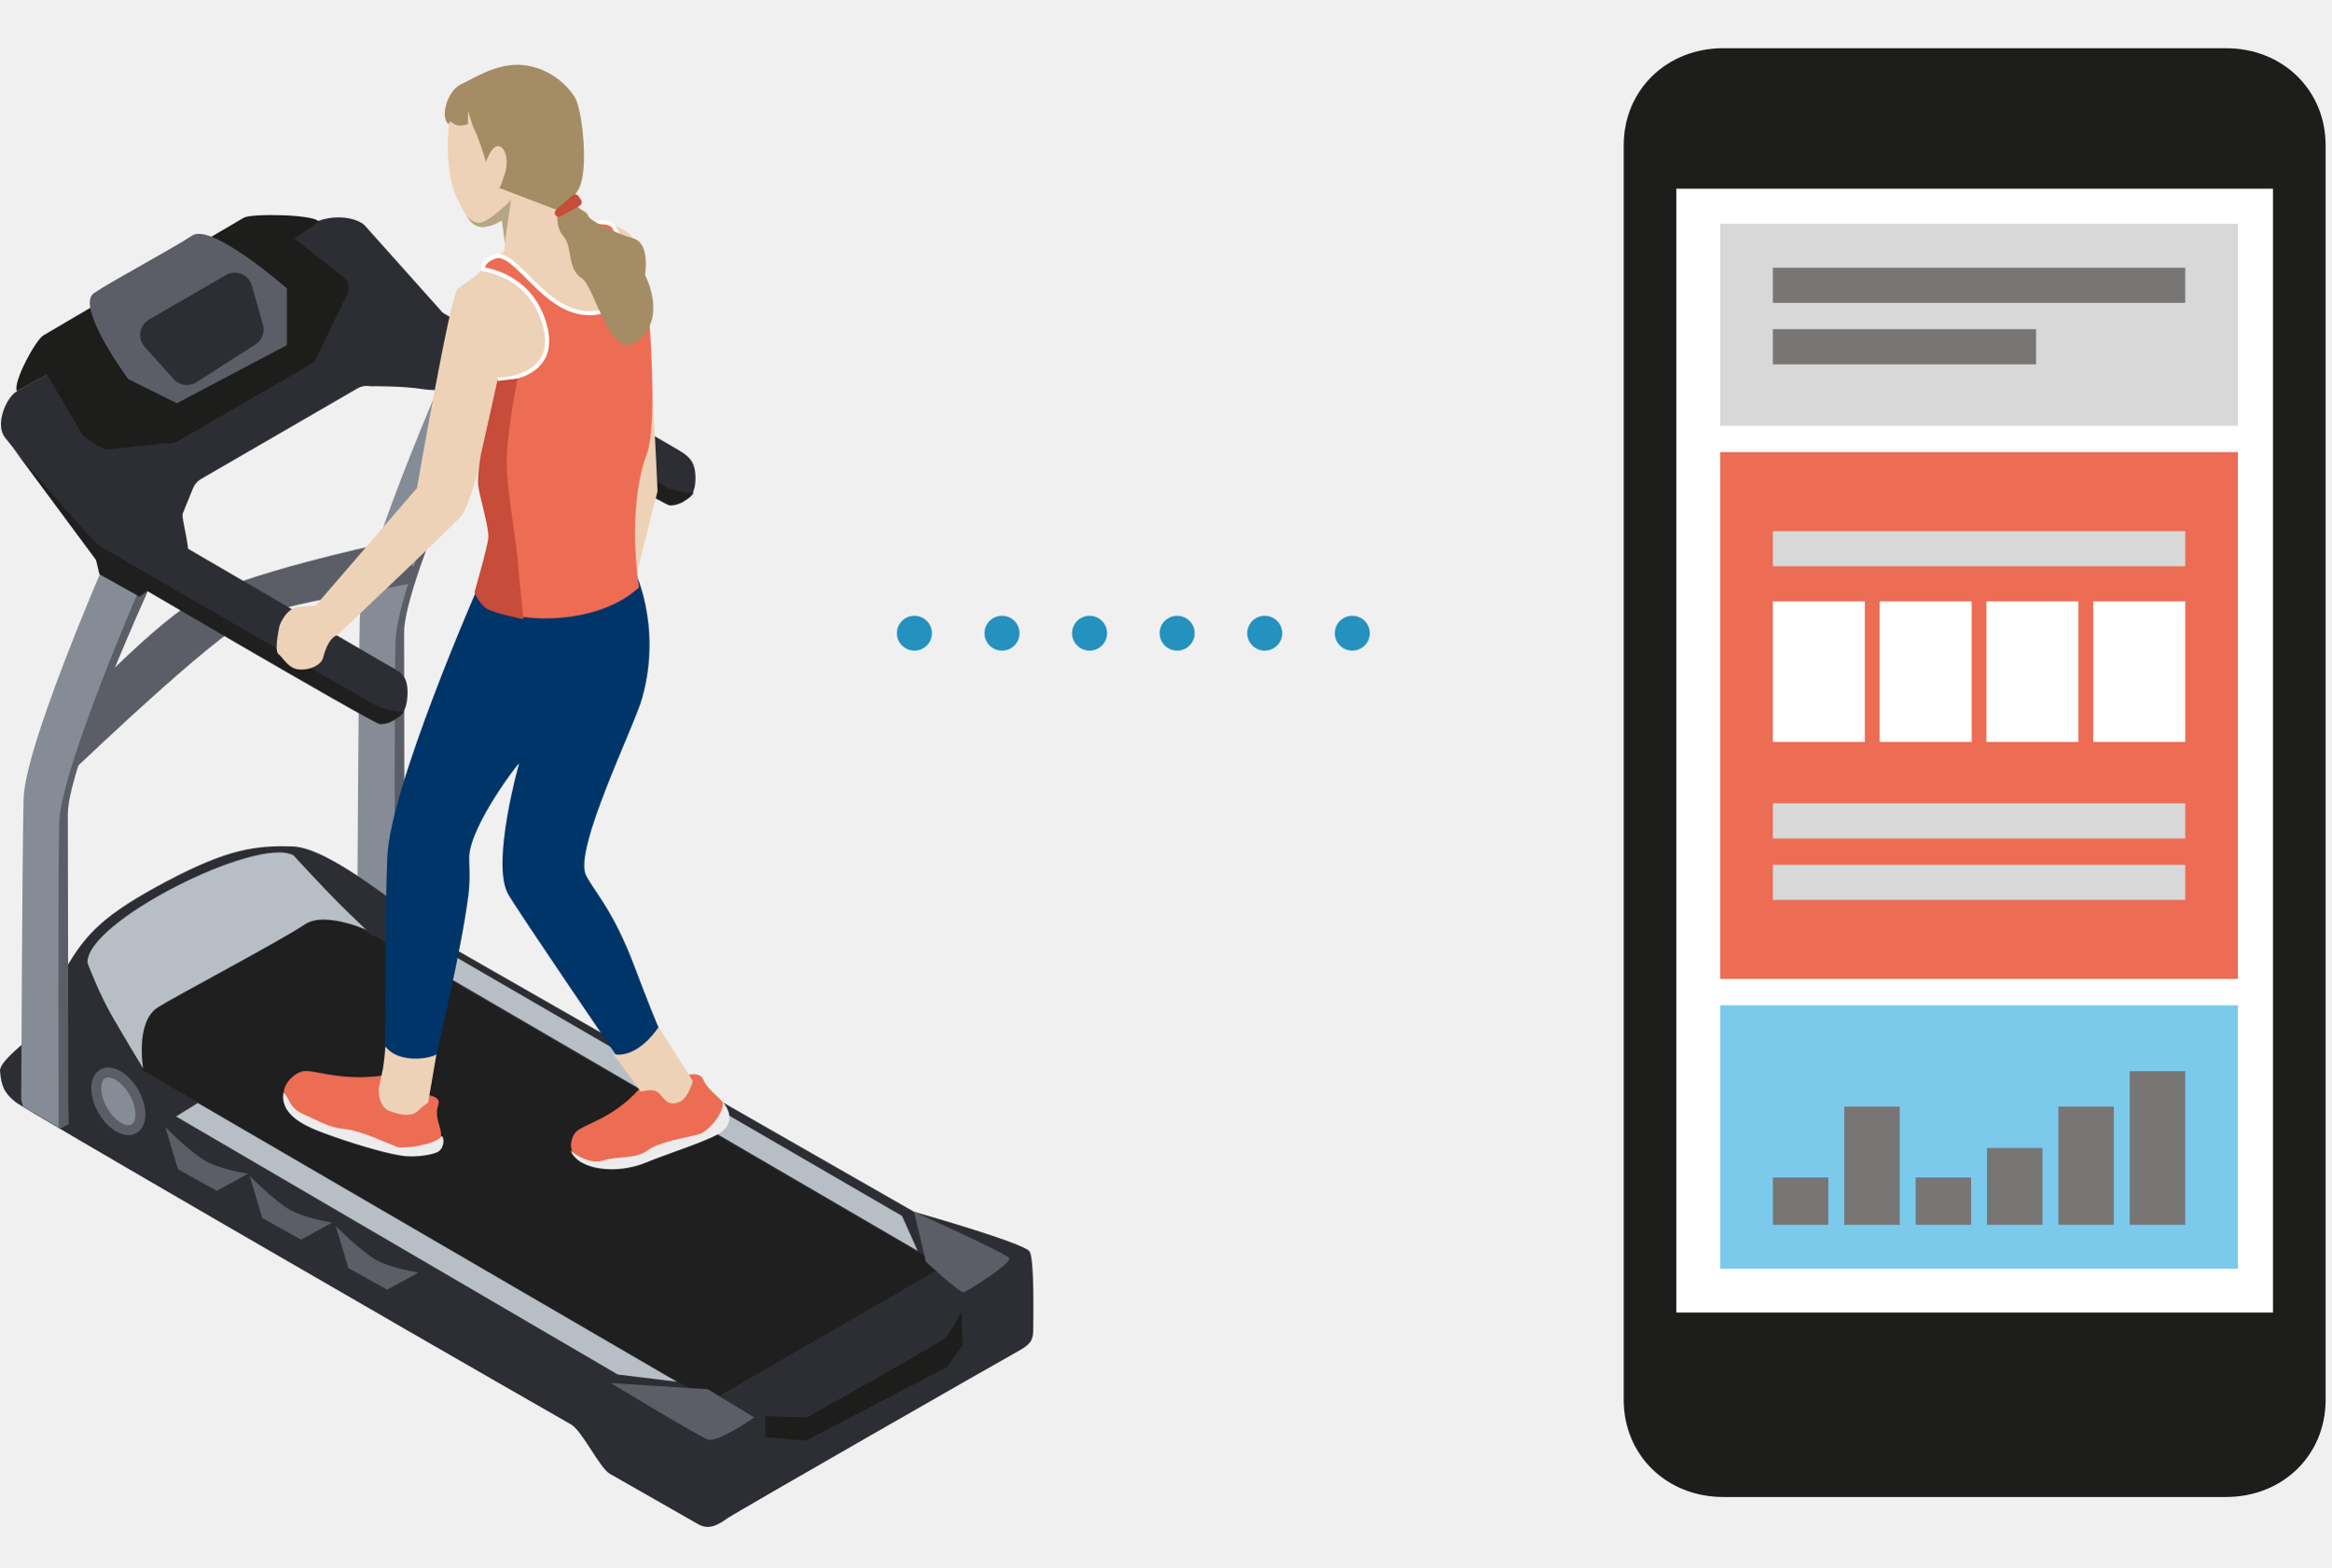
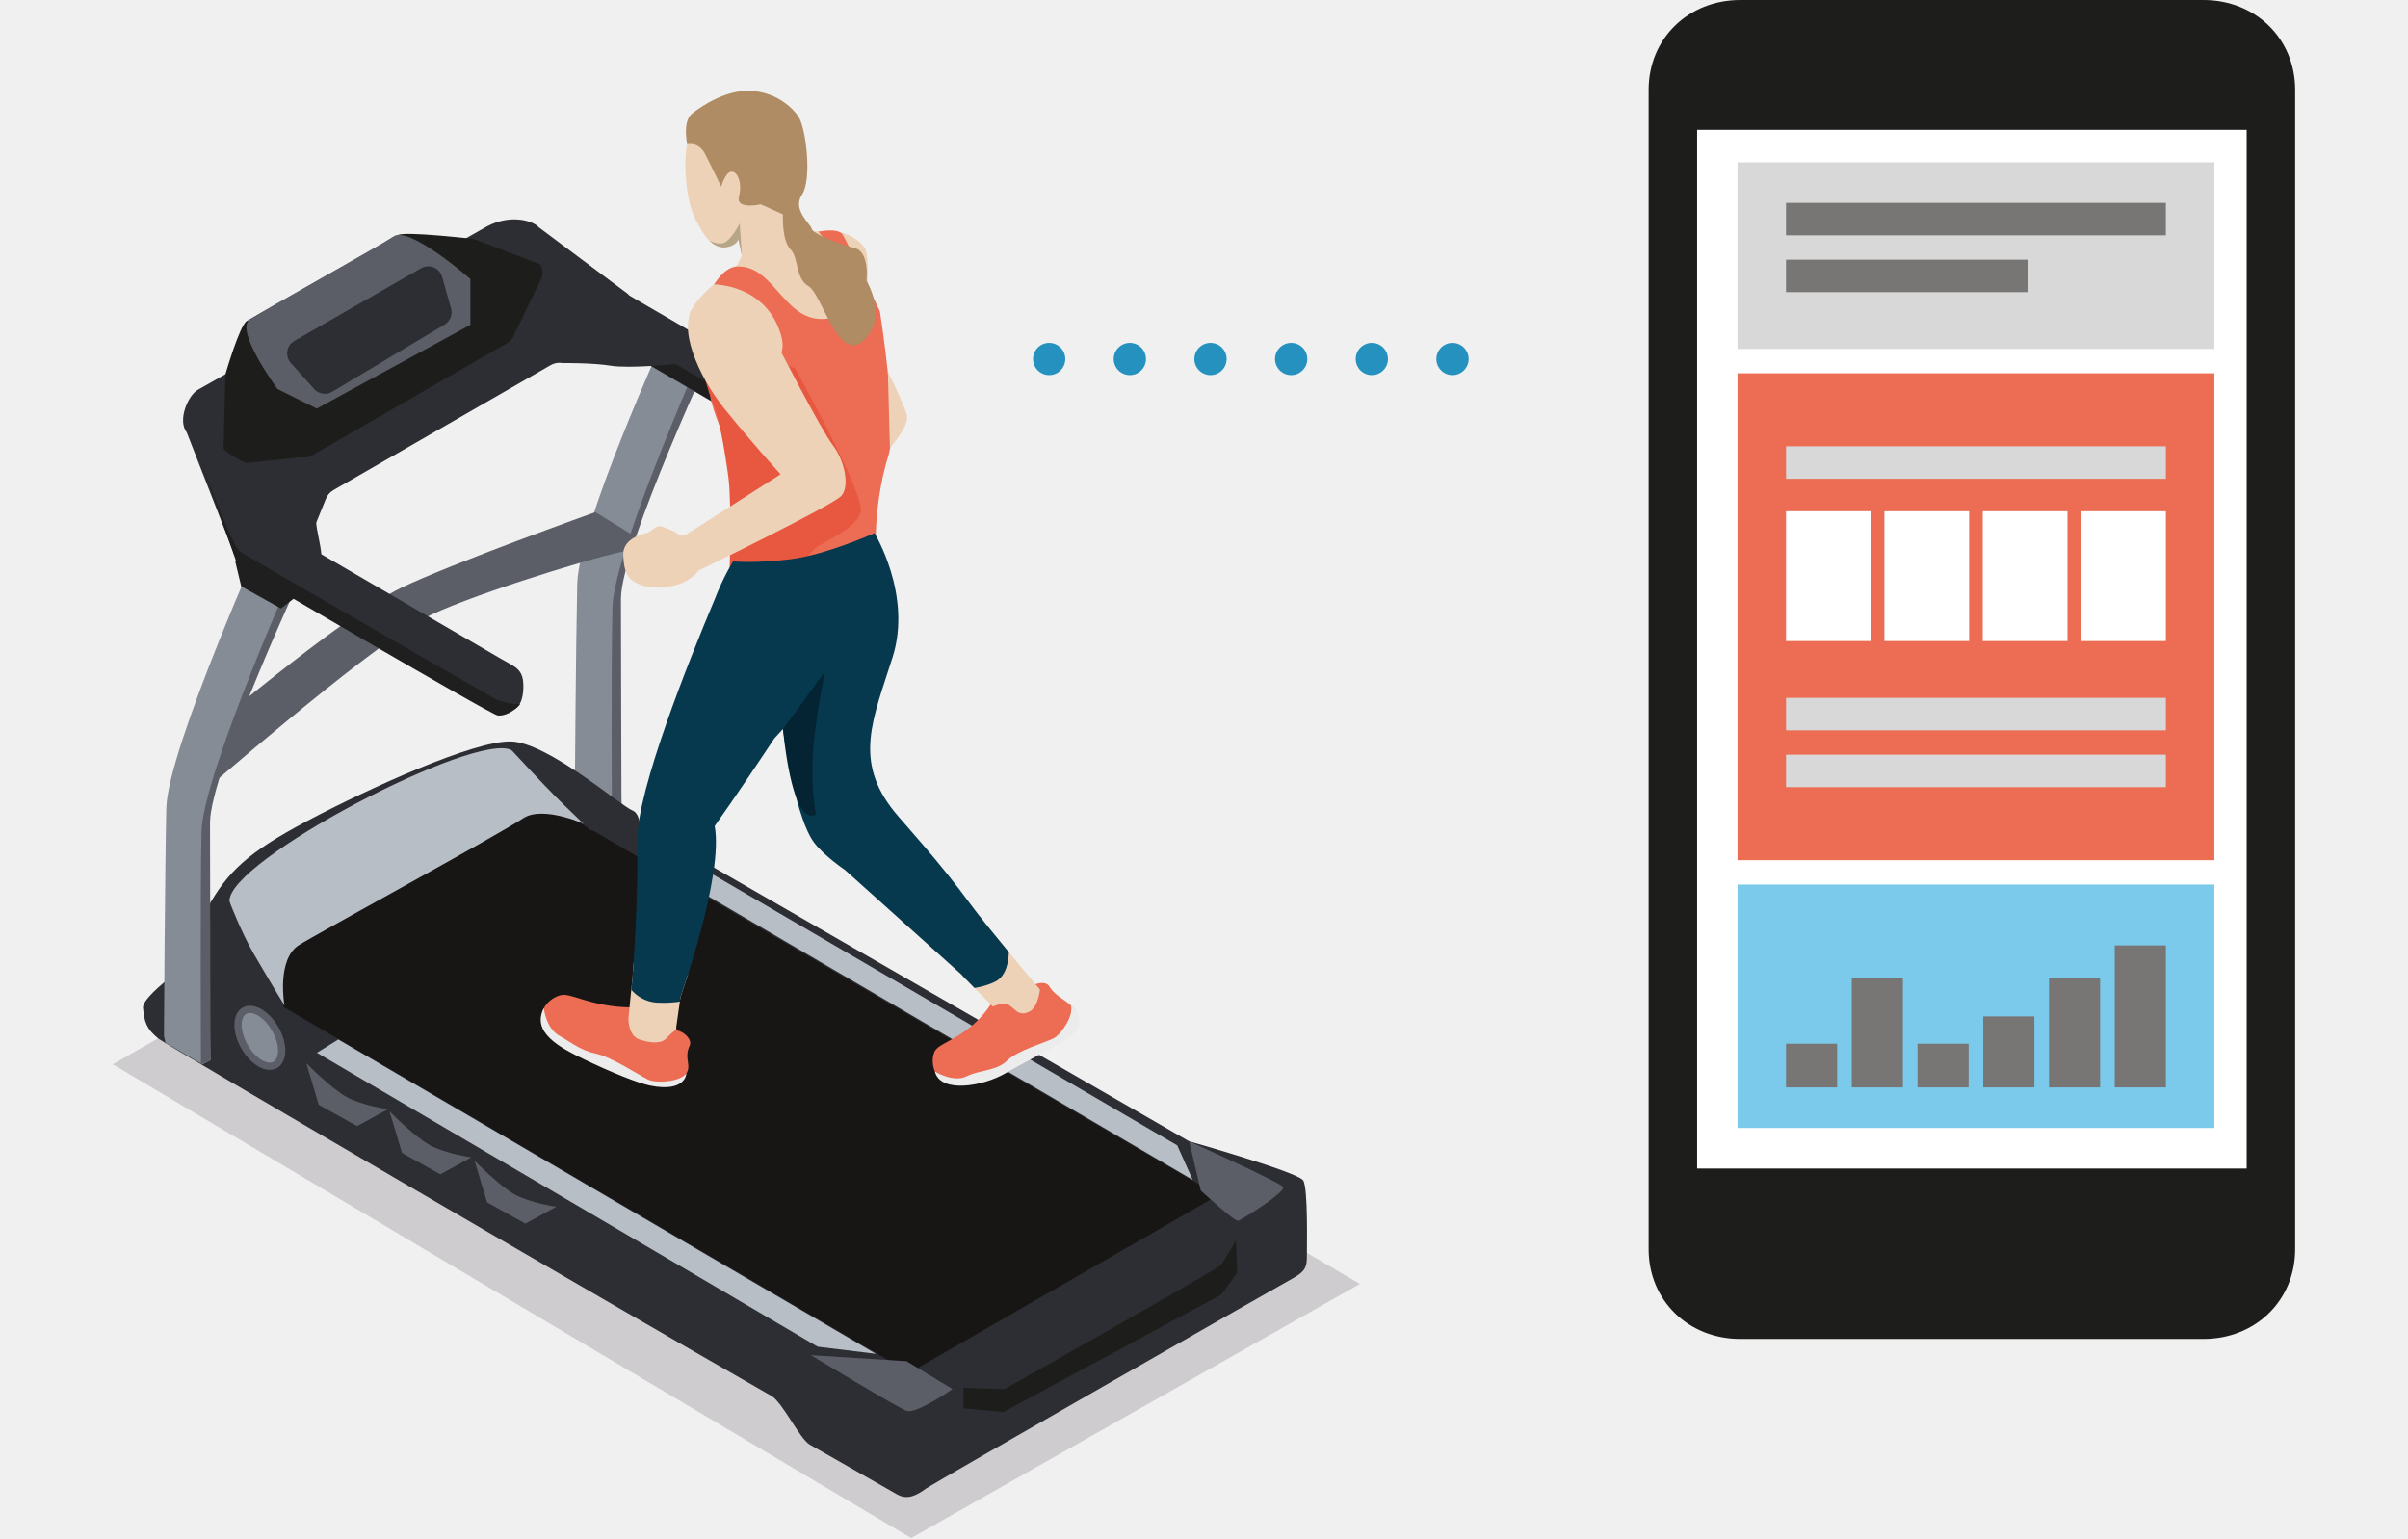
- <svg xmlns="http://www.w3.org/2000/svg" width="290" height="195" viewBox="0 0 290 195">
-   <g fill="none" fill-rule="evenodd" transform="translate(0 6)">
-     <g transform="translate(0 2.061)">
-       <path fill="#2C2E33" d="M52.618,107.768 L113.713,142.728 C113.713,142.728 127.496,146.628 128.096,147.678 C128.695,148.728 128.545,155.825 128.545,157.175 C128.545,158.525 128.395,159.125 126.747,160.025 C125.099,160.925 91.539,180.123 90.49,180.873 C89.442,181.623 88.243,182.373 86.895,181.623 C86.585,181.45 82.295,179.004 75.857,175.325 C74.589,174.601 72.444,169.993 71.024,169.18 C48.321,156.201 3.035,129.959 1.95,129.09 C0.451,127.89 0.152,126.99 0.002,125.19 C-0.148,123.39 8.454,117.697 8.454,117.697 L52.618,107.768 Z" />
-       <path fill="#868C96" d="M50.34,105.375 C50.34,105.375 49.786,76.702 49.786,70.132 C49.786,63.562 62.168,37.036 62.168,37.036 L57.351,33.627 C57.351,33.627 44.935,61.333 44.765,68.755 C44.594,76.177 44.47,102.288 44.47,102.288 L44.668,103.173 L49.298,105.897 L50.34,105.375 Z" />
-       <path fill="#5B5E67" d="M50.34,105.375 C50.34,105.375 50.272,77.188 50.272,70.618 C50.272,64.049 62.654,37.523 62.654,37.523 L61.784,36.618 C61.784,36.618 49.368,64.324 49.198,71.747 C49.028,79.169 49.125,105.897 49.125,105.897 L50.34,105.375 Z" />
-       <path fill="#2C2E33" d="M8.121,112.567 C10.669,108.068 13.066,105.668 20.706,101.618 C28.347,97.569 31.799,97.119 36.443,97.269 C41.088,97.419 50.221,105.368 51.719,105.968 C53.217,106.568 52.618,110.468 52.618,110.468 C52.618,110.468 16.212,133.116 13.365,131.466 C10.519,129.816 6.024,126.066 6.024,126.066 L8.121,112.567 Z" />
-       <path fill="#5B5E67" d="M6.598,82.892 C6.598,82.892 18.183,70.277 24.077,66.817 C29.972,63.358 47.044,59.696 47.044,59.696 L51.497,62.426 C51.497,62.426 52.038,64.342 50.559,64.654 C45.656,65.687 34.344,67.008 29.972,69.666 C24.28,73.125 7.004,89.81 7.004,89.81 L6.598,82.892 Z" />
-       <polygon fill="#1F1F1F" points="53.419 37.542 54.205 40.802 59.204 43.588 61.248 42.021" />
-       <path fill="#2C2E33" d="M82.432,53.601 L47.455,33.206 C46.706,32.772 50.756,32.812 50.756,31.855 C50.756,30.898 53.491,29.93 54.889,30.74 C54.889,30.74 81.721,46.377 83.652,47.496 C85.582,48.616 86.611,49.117 86.51,51.762 C86.408,54.408 84.653,54.819 82.432,53.601" />
-       <path fill="#1F1F1F" d="M37.637,20.435 L48.155,34.628 C48.155,34.628 82.377,54.748 83.289,54.822 C84.948,54.956 86.592,53.114 86.254,53.235 C85.538,53.491 83.084,52.672 83.084,52.672 C83.084,52.672 49.832,33.559 48.46,32.644 C47.088,31.728 37.637,20.435 37.637,20.435" />
-       <path fill="#2C2E33" d="M19.122,58.576 L23.29,60.725 C23.728,60.462 22.534,56.333 22.726,55.859 L24.01,52.693 C24.207,52.207 24.561,51.8 25.015,51.538 L44.454,40.278 C44.936,39.999 45.502,39.901 46.05,39.999 C46.05,39.999 50.072,39.952 52.582,40.356 C55.092,40.761 61.168,40.15 61.168,40.15 C62.578,39.239 53.671,35.752 52.293,34.794 L47.853,32.554 C47.103,32.033 46.12,31.992 45.331,32.449 L14.438,50.329 C13.328,50.971 12.933,52.383 13.55,53.508 L15.844,57.689 C16.487,58.862 17.976,59.265 19.122,58.576" />
-       <polygon fill="#1F1F1F" points="117.334 149.545 88.437 166.247 11.768 121.633 41.161 105.239" />
-       <path fill="#868C96" d="M8.508,131.809 C8.508,131.809 7.954,99.298 7.954,92.729 C7.954,86.159 20.336,59.633 20.336,59.633 L15.519,56.224 C15.519,56.224 3.103,83.93 2.933,91.352 C2.763,98.774 2.638,128.723 2.638,128.723 L2.836,129.608 L7.467,132.331 L8.508,131.809 Z" />
-       <path fill="#5B5E67" d="M8.508,131.809 C8.508,131.809 8.44,99.785 8.44,93.215 C8.44,86.646 20.823,60.12 20.823,60.12 L19.953,59.215 C19.953,59.215 7.536,86.921 7.366,94.343 C7.196,101.766 7.293,132.331 7.293,132.331 L8.508,131.809 Z" />
-       <path fill="#2C2E33" d="M11.588,60.139 L0.616,46.374 C-0.651,44.76 0.746,41.409 2.112,40.611 L38.414,19.945 C41.638,18.216 44.706,19.184 45.438,20.061 L54.889,30.638 C56.289,32.317 55.481,36.192 54.584,37.251 L49.678,37.305 C44.773,36.311 42.374,37.526 41.893,37.809 L22.418,49.221 C22.069,49.426 21.78,49.719 21.577,50.07 L19.122,58.576 C18.377,59.869 12.692,61.142 11.588,60.139" />
-       <path fill="#1D1D1B" d="M20.682,47.083 L13.279,47.872 C12.7,47.757 10.469,46.424 10.171,45.913 L5.839,38.52 L2.112,40.611 C1.535,39.621 4.413,34.236 5.405,33.663 L30.333,19.027 C31.281,18.479 39.055,18.595 39.656,19.51 L36.632,21.638 L43.02,26.63 C43.356,27.142 43.448,27.776 43.272,28.362 L39.56,36.073 C39.402,36.598 39.042,37.04 38.559,37.299 L22.063,46.877 C21.641,47.104 21.152,47.177 20.682,47.083" />
-       <path fill="#2C2E33" d="M46.565,80.533 L11.588,60.139 C10.839,59.705 14.89,59.744 14.89,58.787 C14.89,57.831 17.624,56.862 19.022,57.673 C19.022,57.673 45.854,73.31 47.785,74.429 C49.716,75.548 50.792,75.762 50.691,78.408 C50.589,81.052 49.266,82.272 46.565,80.533" />
-       <polygon fill="#1F1F1F" points="11.588 60.139 12.373 63.4 17.372 66.185 19.416 64.618" />
-       <path fill="#1F1F1F" d="M1.594,47.652 L12.112,61.844 C12.112,61.844 46.334,81.964 47.246,82.038 C48.905,82.173 50.549,80.331 50.211,80.451 C49.495,80.707 47.041,79.888 47.041,79.888 C47.041,79.888 13.789,60.776 12.417,59.86 C11.045,58.945 1.594,47.652 1.594,47.652" />
-       <path fill="#5B5E67" d="M11.705,28.398 C14.144,26.771 21.461,22.879 23.9,21.251 C26.339,19.623 35.689,27.823 35.689,27.823 L35.689,34.884 L21.997,42.12 L15.955,39.111 C15.955,39.111 9.266,30.026 11.705,28.398" />
-       <path fill="#B8BEC6" d="M17.814,124.906 C17.814,124.906 11.176,115.339 10.893,111.796 C10.486,106.71 32.025,95.926 36.497,98.367 C40.968,100.809 46.258,107.931 46.258,107.931 C46.258,107.931 40.5,105.168 37.858,106.999 C35.216,108.831 21.581,116.036 19.632,117.29 C16.787,119.122 17.814,124.906 17.814,124.906" />
-       <path fill="#2C2E33" d="M17.814 124.906L13.066 127.716C13.066 127.716 8.72 116.725 10.893 111.796 10.893 111.796 12.316 115.567 13.964 118.417 15.612 121.267 17.814 124.906 17.814 124.906M46.476 108.518L49.922 106.418C49.922 106.418 41.045 99.466 36.497 98.368 36.497 98.368 40.333 102.518 41.981 104.168 43.629 105.818 46.476 108.518 46.476 108.518" />
-       <polygon fill="#B8BEC6" points="53.667 112.331 56.363 110.831 112.215 143.242 114.162 147.591" />
-       <polygon fill="#B8BEC6" points="21.905 130.866 24.601 129.193 84.198 163.876 76.857 162.977" />
-       <path fill="#868C96" d="M11.971,127.354 C11.971,129.117 13.201,131.276 14.719,132.175 C16.237,133.074 17.467,132.373 17.467,130.61 C17.467,128.846 16.237,126.688 14.719,125.789 C13.201,124.89 11.971,125.59 11.971,127.354" />
-       <path stroke="#5B5E67" stroke-width="1.241" d="M11.971,127.354 C11.971,129.117 13.201,131.276 14.719,132.175 C16.237,133.074 17.467,132.373 17.467,130.61 C17.467,128.846 16.237,126.688 14.719,125.789 C13.201,124.89 11.971,125.59 11.971,127.354 Z" />
-       <path fill="#5B5E67" d="M26.97 140.12L22.14 137.428 20.567 132.179C20.567 132.179 23.702 135.385 25.661 136.453 27.619 137.522 30.862 137.984 30.862 137.984L26.97 140.12zM37.458 146.195L32.627 143.503 31.055 138.253C31.055 138.253 34.19 141.459 36.148 142.528 38.107 143.596 41.35 144.058 41.35 144.058L37.458 146.195zM48.17 152.419L43.34 149.727 41.767 144.478C41.767 144.478 44.902 147.684 46.86 148.752 48.819 149.821 52.062 150.283 52.062 150.283L48.17 152.419zM75.992 164.042L88.046 164.805 93.838 168.315C93.838 168.315 89.265 171.52 88.046 171.062 86.826 170.604 75.992 164.042 75.992 164.042M115.179 148.935L113.713 142.728C113.713 142.728 125.087 147.866 125.545 148.477 126.002 149.087 120.362 152.597 119.905 152.75 119.447 152.902 115.179 148.935 115.179 148.935" />
-       <path fill="#1D1D1B" d="M95.215,168.163 L100.397,168.315 C100.397,168.315 117.013,159.006 117.623,158.396 C118.232,157.785 119.605,155.191 119.605,155.191 L119.757,159.312 L117.775,162.058 L100.245,171.215 L95.215,170.757 L95.215,168.163 Z" />
-       <path fill="#2C2E33" d="M18.002,35.096 L21.59,39.108 C22.313,39.916 23.514,40.081 24.428,39.497 L31.773,34.808 C32.598,34.282 32.98,33.277 32.712,32.336 L31.334,27.478 C30.94,26.089 29.346,25.443 28.098,26.166 L18.542,31.701 C17.327,32.405 17.066,34.049 18.002,35.096" />
-       <path fill="#EC6D54" d="M79.541,127.428 C76.222,131.189 72.585,131.81 71.644,132.802 C70.704,133.795 70.62,136.461 73.261,136.632 C75.903,136.803 78.953,136.892 81.95,135.337 C83.847,134.353 89.888,132.696 90.42,131.046 C91.062,129.053 88.237,128.164 87.467,126.216 C87.151,125.415 85.622,125.449 84.911,126.038 C84.911,126.038 82.861,123.666 79.541,127.428" />
-       <path fill="#ECECEC" d="M71,135.138 C71,135.138 73.168,136.968 75.032,136.355 C76.897,135.742 79.01,136.239 80.578,135.082 C82.145,133.924 85.989,133.424 87.076,133.039 C88.162,132.655 90.197,130.343 89.888,129.054 C89.888,129.054 91.824,131.026 89.888,132.696 C88.692,133.727 83.502,135.317 80.193,136.667 C76.885,138.017 72.02,137.641 71,135.138" />
-       <path fill="#EC6D54" d="M47.748,125.764 C42.501,126.506 39.331,125.112 37.89,125.216 C36.448,125.32 34.058,127.739 36.012,129.67 C37.967,131.601 40.696,132.764 44.151,133.642 C46.339,134.198 52.105,137.141 54.349,134.614 C55.783,133 53.81,131.487 54.508,129.472 C54.77,128.719 54.237,128.388 53.316,128.229 C53.165,128.203 53.042,128.09 53.011,127.94 C52.862,127.192 52.057,125.155 47.748,125.764" />
-       <path fill="#003569" d="M59.351,65.254 C59.351,65.254 48.543,89.922 48.185,98.508 C47.819,107.283 47.987,120.947 47.886,122.424 C47.883,122.469 48.358,123.332 48.371,123.375 C48.554,123.971 48.744,124.94 50.334,125.422 C51.976,125.92 53.784,126.291 54.243,123.616 C54.523,121.989 57.338,110.444 58.254,103.469 C58.559,101.144 58.343,99.375 58.373,98.553 C58.516,94.642 64.591,86.708 64.568,86.958 C64.568,86.958 61.07,99.322 63.196,103.173 C64.248,105.079 77.48,124.469 77.48,124.469 L82.704,121.387 C82.704,121.387 82.452,121.514 78.92,112.167 C76.243,105.085 73.924,102.894 72.901,100.844 C71.315,97.669 78.878,82.437 79.899,78.773 C82.468,69.562 78.759,62.517 78.759,62.517 L60.53,63.014 L59.351,65.254 Z" />
-       <path fill="#EED2B7" d="M34.789,69.748 C34.789,69.748 35.553,67.658 37.088,67.447 C38.188,67.295 39.21,67.358 39.21,67.358 L51.878,52.659 C51.878,52.659 56.026,28.694 56.915,27.91 C57.804,27.126 62.975,23.708 62.975,23.708 L74.917,19.648 C74.917,19.648 77.632,19.798 79.116,22.007 C80.599,24.217 81.799,53.06 81.799,53.06 L79.024,64.168 L61.734,63.463 L61.928,39.185 C61.928,39.185 59.238,54.238 57.257,56.301 C55.275,58.363 41.951,70.988 41.951,70.988 C41.951,70.988 40.89,71.076 40.183,73.82 C39.97,74.646 38.608,75.373 37.177,75.236 C35.873,75.112 35.32,73.895 34.612,73.289 C34.083,72.835 34.789,69.748 34.789,69.748" />
-       <path fill="#EED2B7" d="M57.712,3.324 C57.712,3.324 57.412,3.234 56.399,5.297 C55.387,7.359 55.466,13.615 56.708,16.282 C57.949,18.949 59.079,21.547 62.426,19.352 C62.701,19.171 62.808,20.679 62.808,20.679 L62.749,23.18 C62.749,23.18 58.062,26.602 57.929,28.226 C57.81,29.689 62.403,39.496 64.485,39.285 C66.567,39.074 71.403,29.737 70.815,27.55 C70.226,25.362 71.648,22.002 71.648,22.002 L69.066,9.961 L65.15,5.166 L57.712,3.324 Z" />
-       <path fill="#B7A587" d="M63.579,16.831 C63.579,16.831 60.809,19.615 59.652,19.668 C58.798,19.707 58.046,18.803 58.046,18.803 C58.046,18.803 58.818,20.385 60.238,20.186 C61.657,19.988 62.426,19.351 62.426,19.351 L62.8,22.138 L63.579,16.831 Z" />
-       <path fill="#EC6D54" d="M61.959,23.769 C64.931,23.954 68.396,32.012 74.626,30.783 C80.855,29.554 73.304,19.667 73.304,19.667 C73.304,19.667 75.881,19.247 76.402,20.214 C76.923,21.181 80.672,30.268 80.672,30.268 C80.672,30.268 81.891,44.556 80.496,48.33 C77.879,55.409 79.504,65.022 79.504,65.022 C72.762,71.315 57.166,69.079 59.496,64.346 C63.172,56.88 58.957,55.626 59.846,50.029 C60.749,44.351 61.928,39.185 61.928,39.185 C61.928,39.185 69.476,39.165 67.833,32.616 C66.19,26.066 60.11,25.449 60.11,25.449 C60.11,25.449 59.807,24.322 61.959,23.769" />
-       <path fill="#EED2B7" d="M79.744 127.784L76.303 123.094C77.52 123.422 79.795 122.86 81.941 119.734L86.19 126.453C86.19 126.453 85.63 128.67 84.438 129.105 82.583 129.783 82.469 127.819 81.349 127.64 80.525 127.509 79.744 127.784 79.744 127.784M47.118 127.356C47.113 127.378 47.111 127.395 47.11 127.417 47.1 127.69 47.075 129.634 48.404 130.164 49.835 130.734 51.25 130.921 51.994 130.172 52.505 129.657 52.909 129.38 53.111 129.257 53.203 129.201 53.267 129.111 53.287 129.004L54.296 123.112C54.297 123.244 52.612 123.903 50.643 123.589 48.314 123.218 47.964 121.948 47.943 122.264 47.901 122.915 47.712 124.568 47.615 125.034 47.458 125.779 47.164 127.141 47.118 127.356" />
-       <path fill="#ECECEC" d="M35.228,128.087 C35.263,127.652 35.783,128.546 35.976,128.937 C36.348,129.69 36.896,130.23 37.862,130.642 C39.761,131.454 40.864,132.241 42.914,132.442 C44.965,132.642 48.283,134.254 49.425,134.667 C50.116,134.916 53.979,134.455 54.879,133.395 C55.195,133.023 55.461,134.667 54.508,135.25 C53.887,135.63 51.94,135.933 50.45,135.807 C48.785,135.666 45.045,134.615 41.49,133.37 C38.547,132.341 34.99,131.046 35.228,128.087" />
-       <path stroke="#FFFFFF" stroke-width=".5" d="M61.928,39.185 C61.928,39.185 69.476,39.165 67.833,32.615 C66.19,26.066 60.11,25.449 60.11,25.449 C60.11,25.449 59.807,24.322 61.959,23.769 C64.93,23.955 68.396,32.013 74.625,30.783 C80.855,29.554 73.304,19.667 73.304,19.667 C73.304,19.667 75.881,19.247 76.402,20.214 C76.923,21.181 80.672,30.268 80.672,30.268" />
-       <path fill="#C74C39" d="M59.825,48.484 C59.825,48.484 59.365,51.018 59.48,52.285 C59.595,53.552 60.861,57.584 60.746,58.851 C60.631,60.118 59.02,65.647 59.02,65.647 C59.02,65.647 59.595,67.144 60.631,67.72 C61.666,68.296 65.118,68.987 65.118,68.987 C65.118,68.987 64.658,64.841 64.428,61.846 C64.198,58.851 62.932,52.515 63.047,48.829 C63.162,45.143 64.378,39.038 64.378,39.038 L61.876,39.341 L59.825,48.484 Z" />
-       <path fill="#A48C65" d="M80.239,26.153 C80.239,26.153 80.935,22.22 78.797,21.608 C76.659,20.996 73.176,19.334 73.141,18.727 C73.106,18.12 70.355,17.687 71.845,15.683 C73.337,13.678 72.485,5.618 71.512,4.046 C70.54,2.473 68.293,0.361 65.071,0.036 C61.849,-0.29 58.915,1.714 57.354,2.426 C55.66,3.199 54.684,6.517 55.82,7.411 C56.156,6.384 56.174,8.131 58.213,7.368 L58.229,5.737 L58.831,7.662 C59.644,9.204 60.458,12.087 60.458,12.087 C60.458,12.087 61.094,10.146 61.925,10.115 C62.756,10.084 63.378,11.695 62.809,13.536 C62.241,15.376 62.097,15.314 62.097,15.314 L69.384,18.108 C69.384,18.108 68.989,20.093 70.116,21.368 C71.244,22.643 70.54,25.362 72.334,26.527 C74.129,27.693 75.826,37.254 79.433,34.278 C83.04,31.302 80.239,26.153 80.239,26.153" />
-       <path fill="#C74C39" d="M69.196,18.033 L71.223,16.255 C71.454,16.054 71.808,16.1 71.977,16.355 L72.285,16.817 C72.448,17.063 72.369,17.395 72.112,17.539 L69.777,18.854 C69.408,19.062 68.964,18.752 69.029,18.334 C69.048,18.217 69.107,18.111 69.196,18.033" />
+ <svg xmlns="http://www.w3.org/2000/svg" width="335" height="214" viewBox="0 0 335 214">
+   <g fill="none" fill-rule="evenodd">
+     <g transform="translate(229.358)">
+       <path fill="#1D1D1B" d="M77.189,0 L12.755,0 C5.498,0 0,5.384 0,12.492 L0,173.806 C0,180.913 5.498,186.297 12.755,186.297 L77.189,186.297 C84.447,186.297 89.944,180.913 89.944,173.806 L89.944,12.492 C89.944,5.384 84.447,0 77.189,0 L77.189,0 Z" />
+       <polygon fill="#FFFFFF" points="6.746 18.065 83.199 18.065 83.199 162.587 6.746 162.587" />
+       <g transform="translate(12.367 22.581)">
+         <rect width="66.334" height="25.969" fill="#D8D8D8" />
+         <rect width="52.842" height="4.516" x="6.746" y="5.645" fill="#777675" />
+         <rect width="33.729" height="4.516" x="6.746" y="13.549" fill="#777675" />
+       </g>
+       <g transform="translate(12.367 51.937)">
+         <rect width="66.334" height="67.744" fill="#EC6D54" />
+         <rect width="52.842" height="4.516" x="6.746" y="10.162" fill="#D8D8D8" />
+         <rect width="52.842" height="4.516" x="6.746" y="45.163" fill="#D8D8D8" />
+         <rect width="52.842" height="4.516" x="6.746" y="53.067" fill="#D8D8D8" />
+         <rect width="11.791" height="18.065" x="6.746" y="19.194" fill="#FFFFFF" />
+         <rect width="11.791" height="18.065" x="34.113" y="19.194" fill="#FFFFFF" />
+         <rect width="11.791" height="18.065" x="20.43" y="19.194" fill="#FFFFFF" />
+         <rect width="11.791" height="18.065" x="47.797" y="19.194" fill="#FFFFFF" />
+       </g>
+       <g transform="translate(12.367 123.07)">
+         <rect width="66.334" height="33.872" fill="#7BCAEC" />
+         <rect width="7.113" height="6.079" x="6.746" y="22.148" fill="#777675" />
+         <rect width="7.113" height="6.079" x="25.037" y="22.148" fill="#777675" />
+         <rect width="7.113" height="15.197" x="43.329" y="13.03" fill="#777675" />
+         <rect width="7.113" height="15.197" x="15.892" y="13.03" fill="#777675" />
+         <rect width="7.113" height="9.878" x="34.183" y="18.349" fill="#777675" />
+         <rect width="7.113" height="19.756" x="52.475" y="8.47" fill="#777675" />
+       </g>
    </g>
-     <path fill="#2591BF" d="M113.759,74.961 C112.555,74.961 111.58,73.99 111.58,72.792 C111.58,71.595 112.555,70.624 113.759,70.624 C114.962,70.624 115.938,71.595 115.938,72.792 C115.938,73.99 114.962,74.961 113.759,74.961 Z M124.654,74.961 C123.451,74.961 122.475,73.99 122.475,72.792 C122.475,71.595 123.451,70.624 124.654,70.624 C125.858,70.624 126.833,71.595 126.833,72.792 C126.833,73.99 125.858,74.961 124.654,74.961 Z M135.55,74.961 C134.346,74.961 133.37,73.99 133.37,72.792 C133.37,71.595 134.346,70.624 135.55,70.624 C136.753,70.624 137.729,71.595 137.729,72.792 C137.729,73.99 136.753,74.961 135.55,74.961 Z M146.445,74.961 C145.241,74.961 144.266,73.99 144.266,72.792 C144.266,71.595 145.241,70.624 146.445,70.624 C147.648,70.624 148.624,71.595 148.624,72.792 C148.624,73.99 147.648,74.961 146.445,74.961 Z M157.34,74.961 C156.137,74.961 155.161,73.99 155.161,72.792 C155.161,71.595 156.137,70.624 157.34,70.624 C158.544,70.624 159.519,71.595 159.519,72.792 C159.519,73.99 158.544,74.961 157.34,74.961 Z M168.236,74.961 C167.032,74.961 166.057,73.99 166.057,72.792 C166.057,71.595 167.032,70.624 168.236,70.624 C169.439,70.624 170.415,71.595 170.415,72.792 C170.415,73.99 169.439,74.961 168.236,74.961 Z" />
-     <g transform="translate(202)">
-       <path fill="#1D1D1B" d="M74.94,0 L12.383,0 C5.338,0 0,5.21 0,12.088 L0,168.189 C0,175.067 5.338,180.277 12.383,180.277 L74.94,180.277 C81.986,180.277 87.323,175.067 87.323,168.189 L87.323,12.088 C87.323,5.21 81.986,0 74.94,0 L74.94,0 Z" />
-       <polygon fill="#FFFFFF" points="6.549 17.481 80.774 17.481 80.774 157.333 6.549 157.333" />
-       <g transform="translate(12.007 21.852)">
-         <rect width="64.401" height="25.13" fill="#D8D8D8" />
-         <rect width="51.303" height="4.37" x="6.549" y="5.463" fill="#777675" />
-         <rect width="32.746" height="4.37" x="6.549" y="13.111" fill="#777675" />
-       </g>
-       <g transform="translate(12.007 50.26)">
-         <rect width="64.401" height="65.555" fill="#EC6D54" />
-         <rect width="51.303" height="4.37" x="6.549" y="9.833" fill="#D8D8D8" />
-         <rect width="51.303" height="4.37" x="6.549" y="43.704" fill="#D8D8D8" />
-         <rect width="51.303" height="4.37" x="6.549" y="51.352" fill="#D8D8D8" />
-         <rect width="11.447" height="17.481" x="6.549" y="18.574" fill="#FFFFFF" />
-         <rect width="11.447" height="17.481" x="33.119" y="18.574" fill="#FFFFFF" />
-         <rect width="11.447" height="17.481" x="19.834" y="18.574" fill="#FFFFFF" />
-         <rect width="11.447" height="17.481" x="46.404" y="18.574" fill="#FFFFFF" />
-       </g>
-       <g transform="translate(12.007 119.092)">
-         <rect width="64.401" height="32.778" fill="#7BCAEC" />
-         <rect width="6.906" height="5.882" x="6.549" y="21.432" fill="#777675" />
-         <rect width="6.906" height="5.882" x="24.308" y="21.432" fill="#777675" />
-         <rect width="6.906" height="14.706" x="42.066" y="12.609" fill="#777675" />
-         <rect width="6.906" height="14.706" x="15.429" y="12.609" fill="#777675" />
-         <rect width="6.906" height="9.559" x="33.187" y="17.756" fill="#777675" />
-         <rect width="6.906" height="19.118" x="50.946" y="8.197" fill="#777675" />
-       </g>
+     <path fill="#2591BF" d="M145.96,52.193 C144.72,52.193 143.716,51.19 143.716,49.952 C143.716,48.715 144.72,47.711 145.96,47.711 C147.2,47.711 148.205,48.715 148.205,49.952 C148.205,51.19 147.2,52.193 145.96,52.193 Z M157.182,52.193 C155.943,52.193 154.938,51.19 154.938,49.952 C154.938,48.715 155.943,47.711 157.182,47.711 C158.422,47.711 159.427,48.715 159.427,49.952 C159.427,51.19 158.422,52.193 157.182,52.193 Z M168.405,52.193 C167.165,52.193 166.16,51.19 166.16,49.952 C166.16,48.715 167.165,47.711 168.405,47.711 C169.644,47.711 170.649,48.715 170.649,49.952 C170.649,51.19 169.644,52.193 168.405,52.193 Z M179.627,52.193 C178.388,52.193 177.383,51.19 177.383,49.952 C177.383,48.715 178.388,47.711 179.627,47.711 C180.867,47.711 181.872,48.715 181.872,49.952 C181.872,51.19 180.867,52.193 179.627,52.193 Z M190.85,52.193 C189.61,52.193 188.605,51.19 188.605,49.952 C188.605,48.715 189.61,47.711 190.85,47.711 C192.089,47.711 193.094,48.715 193.094,49.952 C193.094,51.19 192.089,52.193 190.85,52.193 Z M202.072,52.193 C200.832,52.193 199.827,51.19 199.827,49.952 C199.827,48.715 200.832,47.711 202.072,47.711 C203.312,47.711 204.316,48.715 204.316,49.952 C204.316,51.19 203.312,52.193 202.072,52.193 Z" />
+     <polygon fill="#DBD9DB" points="189.186 148.082 127.727 112.832 15.687 178.644 78.114 214" style="mix-blend-mode:multiply" transform="matrix(-1 0 0 1 204.873 0)" />
+     <g transform="translate(19.897 12.63)">
+       <path fill="#2C2E33" d="M69.082,102.121 L145.535,146.165 C145.535,146.165 160.757,150.468 161.419,151.626 C162.081,152.784 161.916,160.615 161.916,162.104 C161.916,163.594 161.75,164.256 159.93,165.248 C158.11,166.241 110.076,193.665 108.918,194.492 C107.76,195.32 106.436,196.147 104.947,195.32 C104.604,195.129 99.867,192.43 92.757,188.371 C91.356,187.572 88.988,182.488 87.418,181.591 C62.345,167.272 3.352,132.847 2.153,131.887 C0.498,130.563 0.167,129.571 0.002,127.585 C-0.164,125.599 9.336,119.318 9.336,119.318 L69.082,102.121 Z" />
+       <path fill="#868C96" d="M66.565,99.481 C66.565,99.481 65.954,77.388 65.954,70.14 C65.954,62.891 77.945,37.818 77.945,37.818 L72.625,34.057 C72.625,34.057 60.596,60.432 60.408,68.621 C60.22,76.81 60.083,96.076 60.083,96.076 L60.301,97.052 L65.415,100.057 L66.565,99.481 Z" />
+       <path fill="#5B5E67" d="M66.565,99.481 C66.565,99.481 66.49,77.925 66.49,70.677 C66.491,63.428 80.165,34.163 80.165,34.163 L79.205,33.165 C79.205,33.165 65.492,63.732 65.304,71.921 C65.116,80.11 65.223,100.057 65.223,100.057 L66.565,99.481 Z" />
+       <path fill="#2C2E33" d="M8.969,113.659 C11.782,108.694 14.43,106.046 22.868,101.578 C31.307,97.111 46.089,90.372 51.218,90.537 C56.347,90.703 66.435,99.473 68.089,100.136 C69.743,100.798 69.081,105.1 69.081,105.1 C69.081,105.1 17.904,136.329 14.76,134.509 C11.617,132.689 6.652,128.552 6.652,128.552 L8.969,113.659 Z" />
+       <path fill="#5B5E67" d="M7.287,90.46 C7.287,90.46 27.23,73.385 35.842,69.191 C42.626,65.888 62.926,58.626 62.926,58.626 L67.843,61.638 C67.843,61.638 68.441,63.753 66.808,64.096 C61.392,65.236 44.053,70.715 39.088,73.412 C30.85,77.887 7.736,98.093 7.736,98.093 L7.287,90.46 Z" />
+       <polygon fill="#1F1F1F" points="69.966 34.183 70.834 37.781 76.355 40.854 78.612 39.126" />
+       <path fill="#2C2E33" d="M95.797,51.871 L59.8,30.903 C59.029,30.457 63.198,30.497 63.198,29.514 C63.198,28.53 66.012,27.535 67.451,28.367 C67.451,28.367 95.065,44.444 97.052,45.595 C99.039,46.746 100.098,47.261 99.993,49.981 C99.889,52.701 98.082,53.124 95.797,51.871" />
+       <path fill="#1F1F1F" d="M47.033,19.383 L60.52,32.364 C60.52,32.364 95.74,53.051 96.678,53.126 C98.385,53.265 100.077,51.371 99.73,51.495 C98.993,51.758 96.468,50.916 96.468,50.916 C96.468,50.916 62.246,31.266 60.834,30.325 C59.422,29.383 47.033,19.383 47.033,19.383" />
+       <path fill="#2C2E33" d="M20.418,62.803 L24.708,65.012 C25.159,64.742 23.93,60.497 24.128,60.009 L25.449,56.755 C25.652,56.255 26.016,55.836 26.483,55.567 L56.711,38.174 C57.208,37.887 57.789,37.786 58.354,37.887 C58.354,37.887 62.493,37.838 65.076,38.254 C67.66,38.67 73.913,38.042 73.913,38.042 C75.364,37.105 66.197,33.52 64.778,32.535 L60.209,30.232 C59.438,29.697 58.427,29.655 57.613,30.125 L15.597,54.324 C14.455,54.984 14.049,56.435 14.684,57.592 L17.044,61.891 C17.706,63.097 19.238,63.511 20.418,62.803" />
+       <polygon fill="#171615" points="149.534 153.686 106.65 178.355 12.997 123.66 56.429 99.33" />
+       <path fill="#868C96" d="M9.396,134.888 C9.396,134.888 8.785,108.561 8.785,101.313 C8.785,94.064 22.459,64.799 22.459,64.799 L17.14,61.038 C17.14,61.038 3.427,91.605 3.239,99.794 C3.051,107.983 2.913,131.482 2.913,131.482 L3.132,132.459 L8.245,135.463 L9.396,134.888 Z" />
+       <path fill="#5B5E67" d="M9.396,134.888 C9.396,134.888 9.322,109.098 9.322,101.85 C9.322,94.601 22.996,65.336 22.996,65.336 L22.036,64.338 C22.036,64.338 8.323,94.905 8.135,103.094 C7.947,111.283 8.054,135.463 8.054,135.463 L9.396,134.888 Z" />
+       <path fill="#2C2E33" d="M12.664,64.41 L6.084,47.534 C4.782,45.875 6.219,42.429 7.625,41.609 L47.834,18.88 C51.152,17.102 54.309,18.096 55.062,18.998 L67.451,28.263 C68.891,29.989 68.06,33.973 67.137,35.062 L62.087,35.117 C57.04,34.095 54.571,35.344 54.076,35.635 L23.81,53.185 C23.452,53.396 23.153,53.696 22.945,54.057 L20.418,62.803 C19.651,64.133 13.801,65.441 12.664,64.41" />
+       <path fill="#1D1D1B" d="M22.023,50.987 L14.406,51.798 C13.809,51.679 11.513,50.309 11.207,49.784 L11.46,39.46 C11.46,39.46 13.437,32.61 14.457,32.02 L35.463,20.073 C36.439,19.51 45.999,20.62 45.999,20.62 L55.235,24.142 C55.581,24.668 55.676,25.32 55.495,25.923 L51.674,33.85 C51.512,34.391 51.141,34.844 50.644,35.111 L23.445,50.775 C23.01,51.008 22.508,51.084 22.023,50.987" />
+       <path fill="#2C2E33" d="M48.661,85.378 L12.664,64.41 C11.894,63.964 16.063,64.004 16.063,63.02 C16.063,62.037 18.877,61.041 20.315,61.874 C20.315,61.874 47.93,77.951 49.916,79.102 C51.904,80.253 53.012,80.473 52.908,83.192 C52.803,85.912 51.441,87.165 48.661,85.378" />
+       <polygon fill="#1F1F1F" points="12.797 65.357 13.665 68.954 19.186 72.028 21.443 70.299" />
+       <path fill="#1F1F1F" d="M7.091,48.848 L13.204,66.163 C13.204,66.163 48.424,86.849 49.362,86.926 C51.069,87.063 52.761,85.17 52.414,85.294 C51.677,85.557 49.151,84.715 49.151,84.715 C49.151,84.715 14.929,65.065 13.517,64.123 C12.105,63.182 7.091,48.848 7.091,48.848" />
+       <path fill="#5B5E67" d="M14.867,31.82 C17.072,30.35 32.674,21.722 34.88,20.251 C37.087,18.78 45.542,26.189 45.542,26.189 L45.542,32.568 L24.175,44.219 L18.709,41.5 C18.709,41.5 12.661,33.291 14.867,31.82" />
+       <path fill="#B8BEC6" d="M19.674,127.272 C19.674,127.272 12.342,116.716 12.03,112.808 C11.581,107.196 46.339,89.056 51.277,91.75 C56.216,94.444 62.057,102.3 62.057,102.3 C62.057,102.3 55.698,99.252 52.78,101.273 C49.862,103.294 23.834,117.485 21.682,118.87 C18.539,120.89 19.674,127.272 19.674,127.272" />
+       <path fill="#2C2E33" d="M19.674 127.272L14.43 130.372C14.43 130.372 9.63 118.246 12.03 112.808 12.03 112.808 13.602 116.968 15.422 120.112 17.243 123.256 19.674 127.272 19.674 127.272M62.298 102.948L66.103 100.632C66.103 100.632 56.3 92.962 51.277 91.749 51.277 91.749 55.513 96.329 57.334 98.149 59.154 99.97 62.298 102.948 62.298 102.948" />
+       <polygon fill="#B8BEC6" points="70.24 107.156 73.218 105.501 143.88 146.732 146.031 151.531" />
+       <polygon fill="#B8BEC6" points="24.192 133.847 27.17 132.002 101.969 175.74 93.861 174.747" />
+       <path fill="#868C96" d="M13.221,129.972 C13.221,131.918 14.58,134.3 16.256,135.292 C17.932,136.284 19.291,135.51 19.291,133.565 C19.291,131.619 17.932,129.237 16.256,128.245 C14.58,127.253 13.221,128.026 13.221,129.972" />
+       <path stroke="#5B5E67" stroke-width="1.012" d="M13.221,129.972 C13.221,131.918 14.58,134.3 16.256,135.292 C17.932,136.284 19.291,135.51 19.291,133.565 C19.291,131.619 17.932,129.237 16.256,128.245 C14.58,127.253 13.221,128.026 13.221,129.972 Z" />
+       <path fill="#5B5E67" d="M29.786 144.057L24.451 141.087 22.714 135.295C22.714 135.295 26.177 138.833 28.34 140.011 30.503 141.19 34.084 141.7 34.084 141.7L29.786 144.057zM41.368 150.759L36.034 147.789 34.296 141.997C34.296 141.997 37.759 145.535 39.923 146.713 42.085 147.892 45.666 148.402 45.666 148.402L41.368 150.759zM53.199 157.627L47.864 154.656 46.127 148.865C46.127 148.865 49.59 152.402 51.753 153.581 53.916 154.76 57.497 155.27 57.497 155.27L53.199 157.627zM92.906 175.923L106.218 176.765 112.615 180.637C112.615 180.637 107.565 184.173 106.218 183.668 104.871 183.163 92.906 175.923 92.906 175.923M147.154 153.013L145.535 146.166C145.535 146.166 158.097 151.834 158.601 152.508 159.107 153.181 152.878 157.053 152.373 157.222 151.868 157.39 147.154 153.013 147.154 153.013" />
+       <path fill="#1D1D1B" d="M114.136,180.469 L119.86,180.637 C119.86,180.637 149.18,164.125 149.853,163.451 C150.526,162.778 152.041,159.915 152.041,159.915 L152.21,164.462 L150.021,167.492 L119.691,183.836 L114.136,183.331 L114.136,180.469 Z" />
+       <path fill="#2C2E33" d="M20.562,37.872 L23.807,41.497 C24.461,42.227 25.547,42.376 26.373,41.849 L42.002,32.5 C42.747,32.025 43.092,31.117 42.85,30.266 L41.604,25.877 C41.248,24.622 39.806,24.038 38.677,24.691 L21.05,34.805 C19.951,35.441 19.714,36.926 20.562,37.872" />
+       <path fill="#EC6D54" d="M117.96,127.088 C115.047,131.532 111.08,132.3 110.245,133.482 C109.408,134.665 109.825,138.125 112.621,137.904 C115.418,137.683 118.773,137.093 121.682,135.01 C123.523,133.692 129.609,131.041 129.917,129.231 C130.288,127.046 127.191,126.542 126.089,124.618 C125.636,123.826 124.039,124.094 123.381,124.818 C123.381,124.818 120.873,122.643 117.96,127.088" />
+       <path fill="#ECECEC" d="M110.167,136.46 C110.167,136.46 112.718,138.049 114.581,137.124 C116.443,136.2 118.736,136.4 120.204,134.95 C121.673,133.5 125.629,132.395 126.711,131.827 C127.792,131.259 129.576,128.529 129.057,127.225 C129.057,127.225 131.387,128.998 129.608,131.041 C128.51,132.303 123.307,134.755 120.041,136.67 C116.775,138.585 110.901,139.489 110.167,136.46" />
+       <path fill="#EC6D54" d="M68.918,127.533 C63.305,127.692 60.132,125.85 58.602,125.789 C57.072,125.727 54.268,127.989 56.099,130.252 C57.928,132.515 60.665,134.061 64.199,135.394 C66.437,136.237 72.403,139.726 75.064,137.334 C76.765,135.806 75.076,134.9 76.049,132.863 C76.45,132.026 75.236,130.852 74.209,130.726 C74.209,130.726 74.531,127.373 68.918,127.533" />
+       <path fill="#EED2B7" d="M100.386,21.824 C98.663,19.512 95.715,19.495 95.715,19.495 L91.512,19.631 L88.425,10.463 L84.884,6.047 L77.157,3.732 C77.157,3.732 76.885,4.464 75.954,6.618 C75.023,8.773 75.417,15.152 76.818,17.81 C78.219,20.468 79.722,23.278 82.811,20.654 C83.067,20.436 83.314,22.963 83.314,22.963 L82.635,24.265 C82.635,24.265 77.328,28.264 76.506,30.175 C76.503,30.178 76.501,30.181 76.498,30.182 C74.038,32.401 81.625,41.838 81.625,41.838 L89.509,48.142 L98.359,50.492 C98.359,50.492 102.11,24.136 100.386,21.824" />
+       <path fill="#B7A587" d="M83.015,18.443 C83.015,18.443 81.688,21.131 80.509,21.244 C79.639,21.327 78.802,20.83 78.802,20.83 C78.802,20.83 79.798,22.033 81.237,21.76 C82.677,21.487 82.811,20.654 82.811,20.654 L83.313,22.963 L83.015,18.443 Z" />
+       <path fill="#EC6D54" d="M82.644,24.447 C88.179,24.224 89.31,33.216 95.99,31.555 C102.67,29.895 93.969,19.602 93.969,19.602 C93.969,19.602 96.737,19.01 97.352,20.029 C97.968,21.047 102.51,30.677 102.51,30.677 C102.51,30.677 105.041,46.492 103.73,50.648 C101.272,58.445 102.018,66.248 102.018,66.248 C102.018,66.248 80.584,73.165 81.569,68.072 C82.968,60.836 82.012,51.1 80.118,46.394 C77.974,41.07 78.739,38.443 78.739,38.443 C78.739,38.443 90.858,40.894 88.732,33.898 C86.606,26.901 79.453,26.95 79.453,26.95 C79.453,26.95 80.814,24.521 82.644,24.447" />
+       <path fill="#AF8C63" d="M91.17,3.576 C90.098,2.021 87.813,0.18 84.507,0.009 C81.201,-0.162 77.733,2.078 76.372,3.184 C75.011,4.292 75.709,7.445 75.709,7.445 C75.709,7.445 77.276,7.002 78.22,8.834 C78.79,9.94 80.438,13.342 80.438,13.342 C80.438,13.342 80.991,11.33 81.837,11.257 C82.685,11.183 83.4,12.797 82.912,14.703 C82.423,16.609 85.938,15.801 85.938,15.801 L89.017,17.182 C89.017,17.182 88.852,20.803 90.068,22.047 C91.283,23.291 90.7,26.1 92.591,27.199 C94.482,28.298 96.692,37.966 100.227,34.75 C103.762,31.533 100.644,26.421 100.644,26.421 C100.644,26.421 101.158,22.374 98.945,21.857 C96.731,21.34 93.09,19.819 93.024,19.201 C92.959,18.583 90.254,16.579 91.676,14.459 C93.099,12.34 92.241,5.132 91.17,3.576" />
+       <path fill="#ECECEC" d="M55.756,127.643 C55.756,127.643 56.027,130.414 57.931,131.494 C59.834,132.572 60.903,133.531 63.039,133.985 C65.174,134.438 69.086,137.002 70.24,137.572 C71.394,138.142 74.796,137.896 75.596,136.706 C75.596,136.706 75.549,139.406 70.576,138.417 C68.84,138.072 65.026,136.523 61.429,134.793 C57.832,133.064 54.038,131.004 55.756,127.643" />
+       <path fill="#E85740" d="M81.557,68.209 C81.557,68.209 81.953,57.587 81.43,53.733 C80.907,49.878 80.123,45.225 79.079,42.833 C78.034,40.44 76.989,34.458 76.989,34.458 L90.702,38.579 C90.702,38.579 100.366,55.993 99.845,58.518 C99.322,61.044 94.229,62.905 93.444,63.702 C92.661,64.5 89.658,68.089 89.658,68.089 L81.557,68.209 Z" />
+       <path fill="#EED2B7" d="M95.929 49.257C94.248 47.059 88.045 34.926 88.045 34.926 84.393 31.065 79.245 27.384 76.735 30.044 74.225 32.706 77.209 39.642 80.803 44.134 84.397 48.627 88.694 53.363 88.694 53.363L75.39 61.854 74.519 61.74C74.222 61.507 73.889 61.291 73.561 61.177 72.618 60.85 72.211 60.491 71.679 60.6 71.396 60.658 70.79 61.084 70.283 61.47 68.944 61.753 66.74 62.531 66.808 64.581 66.905 67.519 67.768 68.282 69.604 68.87 71.44 69.458 74.256 68.964 75.529 68.23 76.802 67.496 77.298 66.757 77.298 66.757 77.298 66.757 95.967 57.697 97.159 56.35 98.35 55.003 97.609 51.455 95.929 49.257M103.624 39.09C103.624 39.09 105.892 43.628 106.271 45.141 106.649 46.654 103.91 49.664 103.91 49.664L103.624 39.09zM68.247 121.306C68.179 122.345 68.12 123.147 68.086 123.651 68.062 123.627 67.525 129.129 67.525 129.129 67.525 129.129 67.502 131.472 69.047 131.996 70.592 132.519 72.1 132.639 72.846 131.806 73.592 130.973 74.124 130.684 74.124 130.684L74.778 126.079C74.794 126.02 75.228 124.789 75.832 122.895 73.598 122.433 70.785 121.847 68.247 121.306M114.148 111.877L105.035 115.04 113.946 123.04C113.934 123.039 113.92 123.039 113.908 123.038L118.226 127.431C118.226 127.431 119.004 127.024 119.888 127.037 121.09 127.054 121.506 129.095 123.349 128.104 124.534 127.467 124.786 125.06 124.786 125.06 124.786 125.06 117.178 116.022 115.098 113.158 114.786 112.729 114.468 112.302 114.148 111.877" />
+       <path fill="#06394E" d="M67.927,125.088 C68.59,125.851 69.761,126.788 71.571,126.879 C72.774,126.939 73.835,126.858 74.685,126.737 L74.778,126.079 C74.837,125.856 80.803,109.156 79.527,102.302 C82.302,98.414 85.99,92.886 87.828,90.112 L89.028,88.808 C89.334,91.016 90.872,101.318 93.378,104.627 C94.77,106.464 97.647,108.407 97.647,108.407 L113.947,123.04 C113.934,123.039 113.92,123.039 113.907,123.038 L115.678,124.838 C116.555,124.69 117.614,124.424 118.582,123.94 C120.153,123.154 120.421,120.984 120.45,119.853 C118.36,117.319 116.094,114.53 115.098,113.158 C110.958,107.46 105.868,101.949 104.591,100.381 C98.736,93.193 101.574,87.396 104.296,78.763 C107.016,70.13 101.765,61.544 101.765,61.544 C101.765,61.544 95.076,64.551 90.128,65.169 C85.179,65.788 82.086,65.479 82.086,65.479 C82.086,65.479 80.686,67.724 79.521,70.783 C76.024,79.087 68.703,97.313 68.775,104.24 C68.868,113.27 68.24,121.401 68.085,123.652 C68.078,123.643 68.011,124.263 67.927,125.088" />
+       <path fill="#042433" d="M89.028,88.808 L94.9,80.759 C94.9,80.759 93.523,87.256 93.196,92.174 C92.868,97.093 93.627,100.647 93.627,100.647 C93.627,100.647 90.577,103.496 89.028,88.808" />
    </g>
  </g>
</svg>
